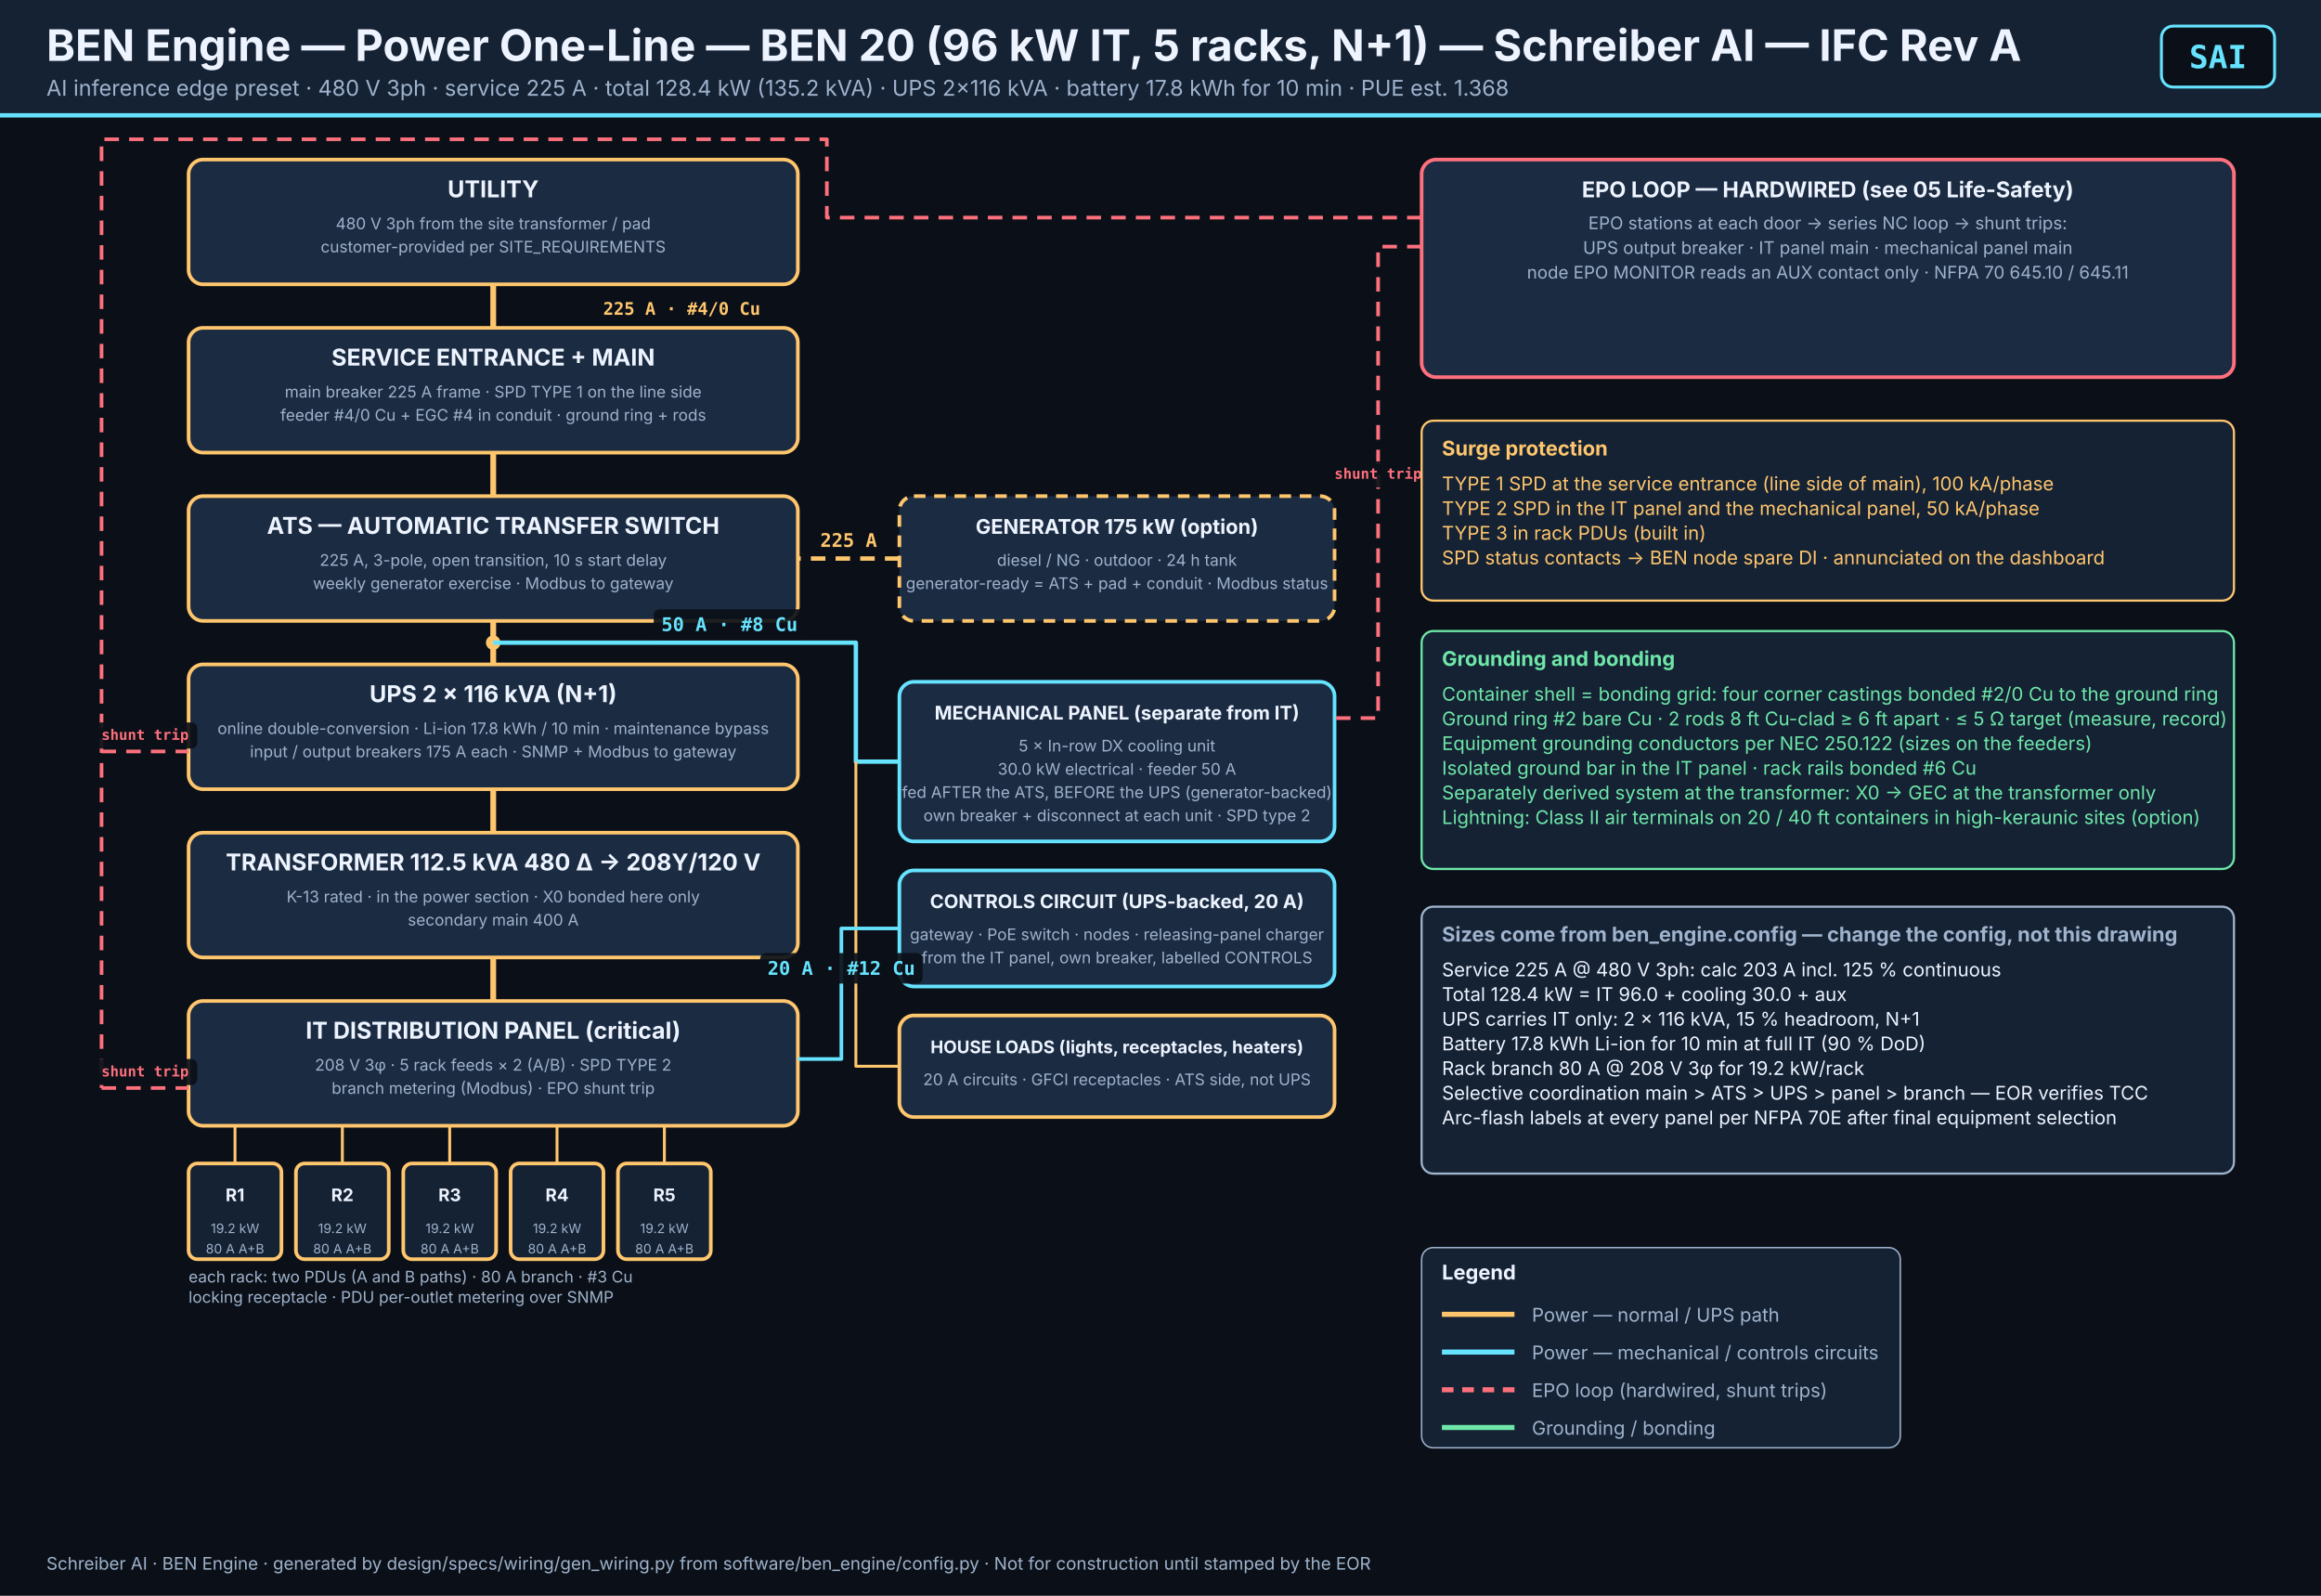
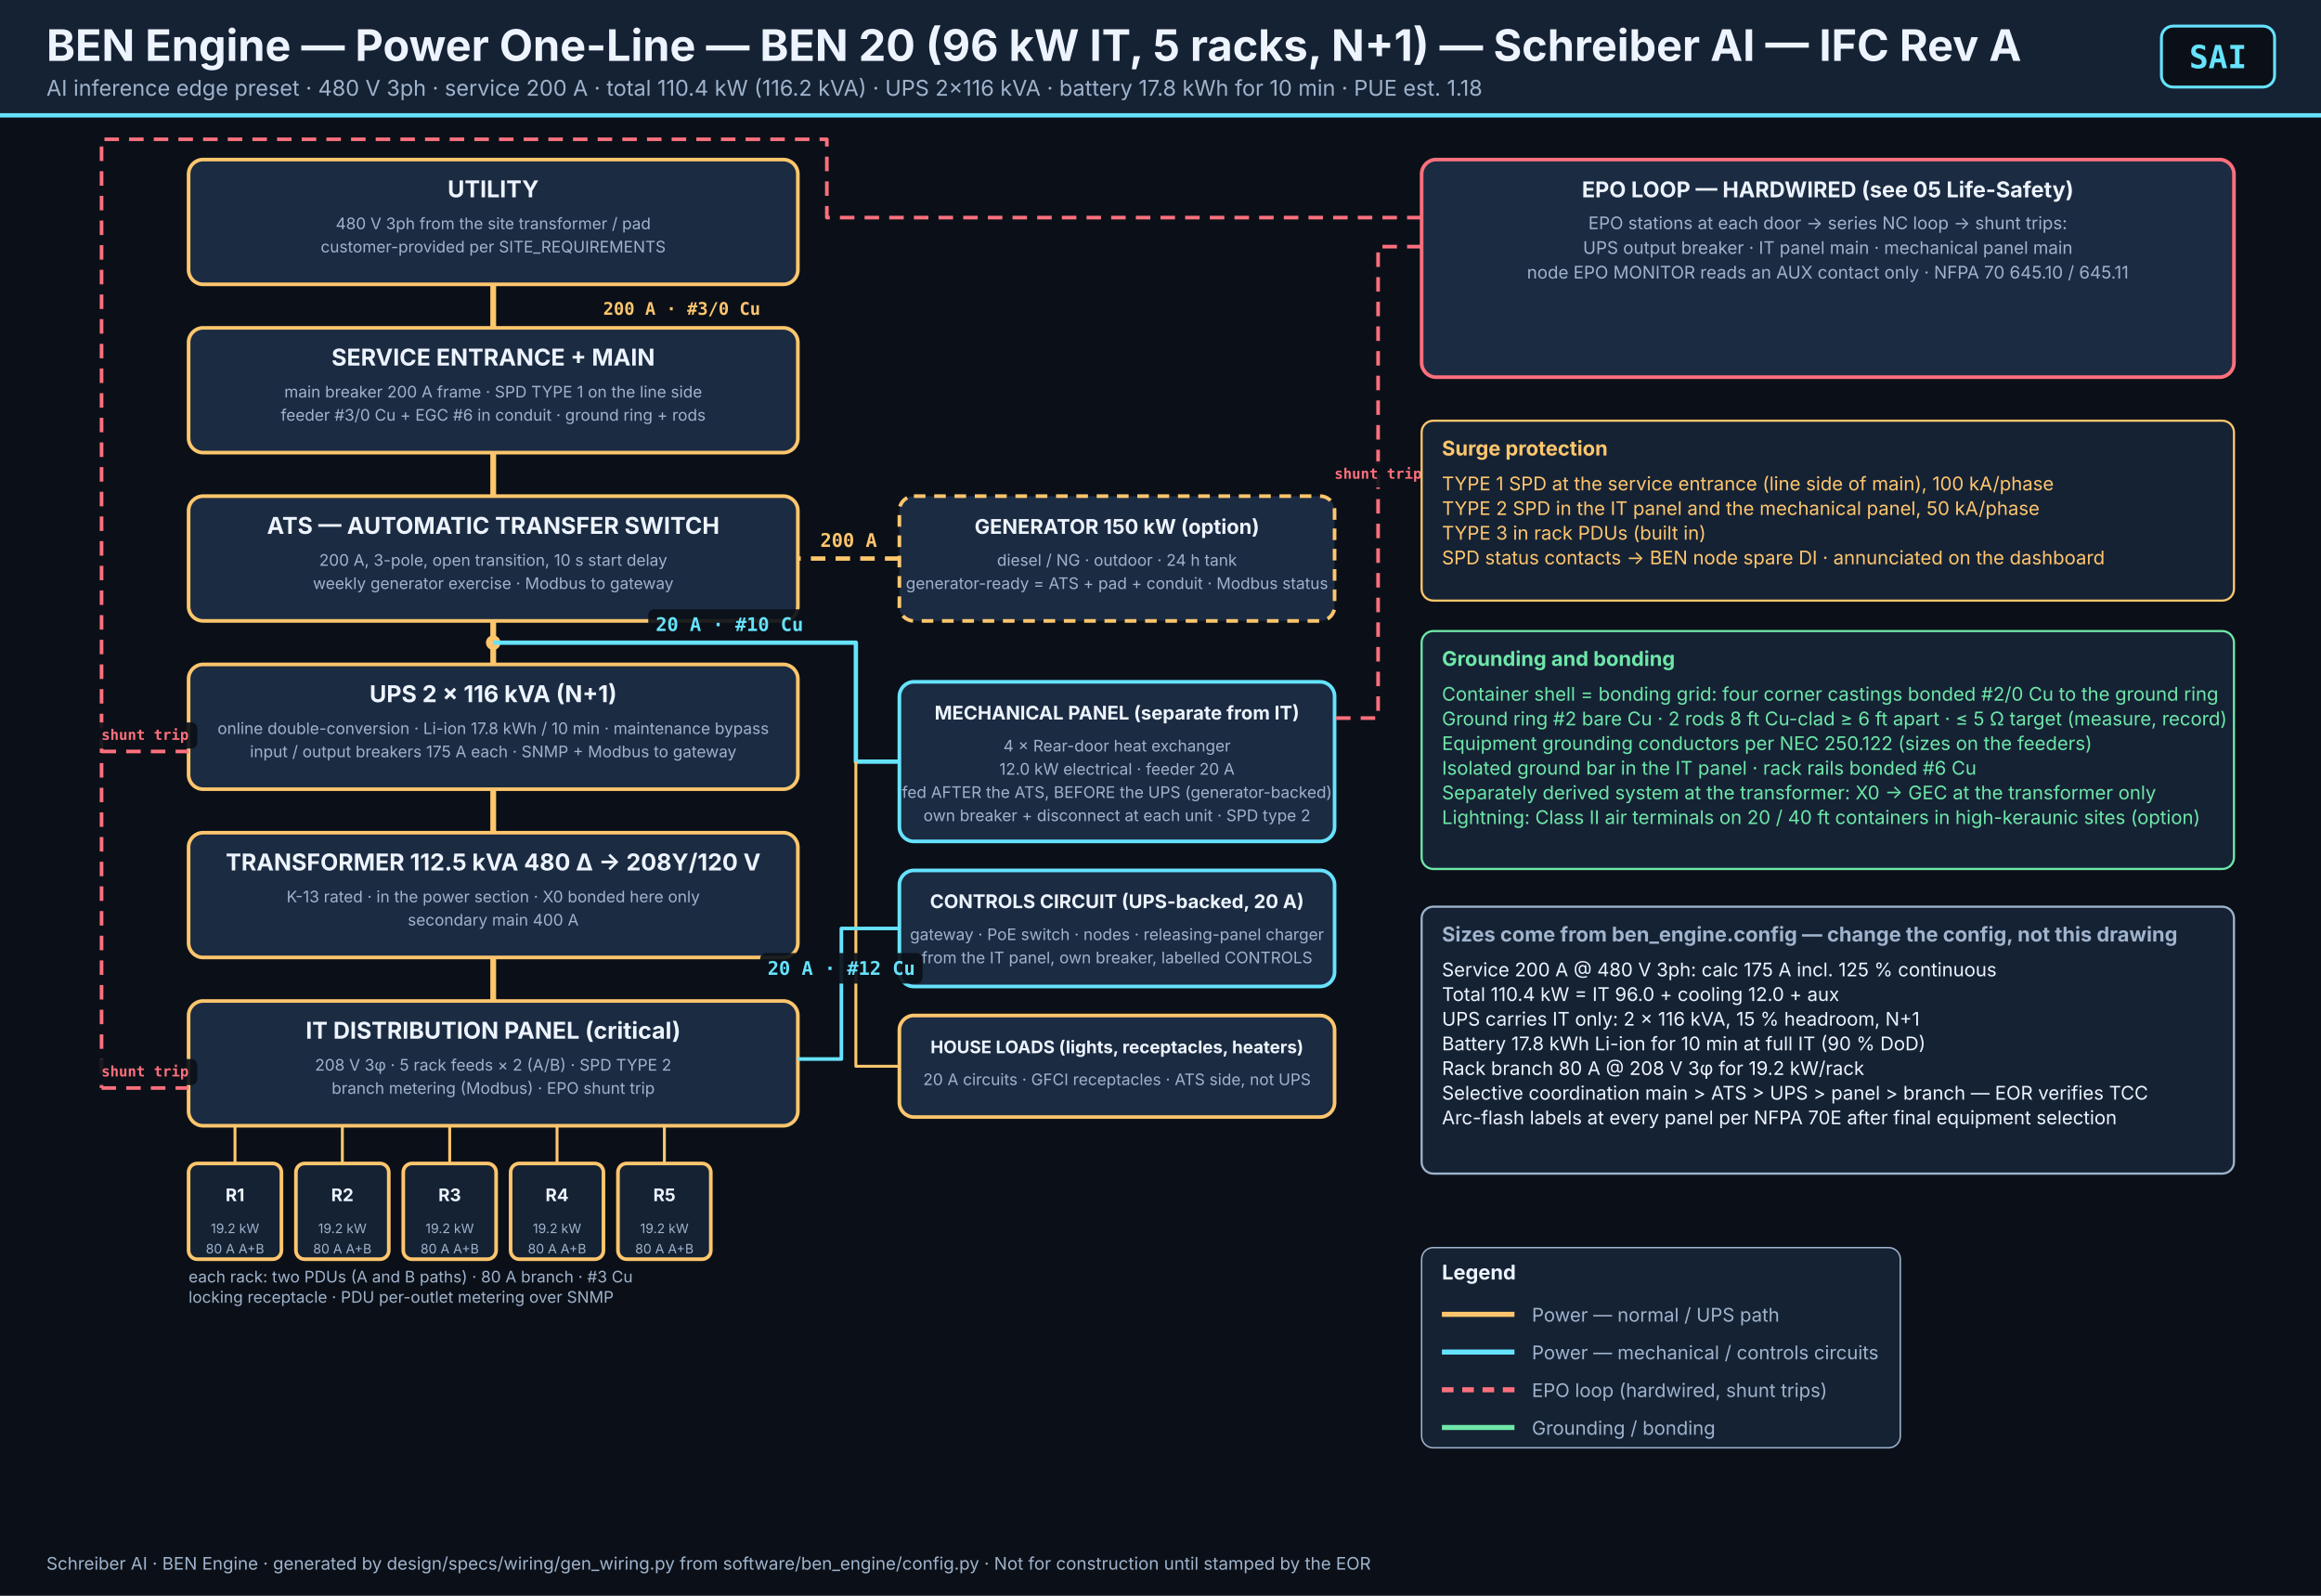
<svg xmlns="http://www.w3.org/2000/svg" viewBox="0 0 1600 1100" width="1600" height="1100" role="img" aria-label="03_power_one_line_ben20.svg">
  <defs>
    <marker id="arr-66E3FF" viewBox="0 0 10 10" refX="9" refY="5" markerWidth="7" markerHeight="7" orient="auto-start-reverse">
      <path d="M0,0 L10,5 L0,10 z" fill="#66E3FF" />
    </marker>
    <marker id="arr-FFC66D" viewBox="0 0 10 10" refX="9" refY="5" markerWidth="7" markerHeight="7" orient="auto-start-reverse">
      <path d="M0,0 L10,5 L0,10 z" fill="#FFC66D" />
    </marker>
    <marker id="arr-FF707D" viewBox="0 0 10 10" refX="9" refY="5" markerWidth="7" markerHeight="7" orient="auto-start-reverse">
      <path d="M0,0 L10,5 L0,10 z" fill="#FF707D" />
    </marker>
    <marker id="arr-6EE7A8" viewBox="0 0 10 10" refX="9" refY="5" markerWidth="7" markerHeight="7" orient="auto-start-reverse">
      <path d="M0,0 L10,5 L0,10 z" fill="#6EE7A8" />
    </marker>
    <marker id="arr-9FB3CC" viewBox="0 0 10 10" refX="9" refY="5" markerWidth="7" markerHeight="7" orient="auto-start-reverse">
      <path d="M0,0 L10,5 L0,10 z" fill="#9FB3CC" />
    </marker>
  </defs>
  <rect width="1600" height="1100" fill="#0B1018" />
  <rect x="0" y="0" width="1600" height="78" fill="#152234" />
  <rect x="0" y="78" width="1600" height="3" fill="#66E3FF" />
  <text x="32" y="42" font-family="'Inter','Segoe UI',system-ui,sans-serif" font-size="30" font-weight="700" fill="#EDF4FF" text-anchor="start">BEN Engine — Power One-Line — BEN 20 (96 kW IT, 5 racks, N+1) — Schreiber AI — IFC Rev A</text>
-   <text x="32" y="66" font-family="'Inter','Segoe UI',system-ui,sans-serif" font-size="15" font-weight="400" fill="#9FB3CC" text-anchor="start">AI inference edge preset · 480 V 3ph · service 225 A · total 128.4 kW (135.2 kVA) · UPS 2×116 kVA · battery 17.8 kWh for 10 min · PUE est. 1.368</text>
+   <text x="32" y="66" font-family="'Inter','Segoe UI',system-ui,sans-serif" font-size="15" font-weight="400" fill="#9FB3CC" text-anchor="start">AI inference edge preset · 480 V 3ph · service 200 A · total 110.4 kW (116.2 kVA) · UPS 2×116 kVA · battery 17.8 kWh for 10 min · PUE est. 1.18</text>
  <rect x="1490" y="18" width="78" height="42" rx="8" fill="#0B1018" stroke="#66E3FF" stroke-width="2" />
  <text x="1529" y="47" font-family="'JetBrains Mono',Consolas,monospace" font-size="22" font-weight="800" fill="#66E3FF" text-anchor="middle">SAI</text>
  <rect x="130" y="110" width="420" height="86" rx="10" fill="#1B2B42" stroke="#FFC66D" stroke-width="2.5" />
  <text x="340.0" y="136" font-family="'Inter','Segoe UI',system-ui,sans-serif" font-size="16" font-weight="700" fill="#EDF4FF" text-anchor="middle">UTILITY</text>
  <text x="340.0" y="158" font-family="'Inter','Segoe UI',system-ui,sans-serif" font-size="11" font-weight="400" fill="#9FB3CC" text-anchor="middle">480 V 3ph from the site transformer / pad</text>
  <text x="340.0" y="174" font-family="'Inter','Segoe UI',system-ui,sans-serif" font-size="11" font-weight="400" fill="#9FB3CC" text-anchor="middle">customer-provided per SITE_REQUIREMENTS</text>
  <rect x="130" y="226" width="420" height="86" rx="10" fill="#1B2B42" stroke="#FFC66D" stroke-width="2.5" />
  <text x="340.0" y="252" font-family="'Inter','Segoe UI',system-ui,sans-serif" font-size="16" font-weight="700" fill="#EDF4FF" text-anchor="middle">SERVICE ENTRANCE + MAIN</text>
-   <text x="340.0" y="274" font-family="'Inter','Segoe UI',system-ui,sans-serif" font-size="11" font-weight="400" fill="#9FB3CC" text-anchor="middle">main breaker 225 A frame · SPD TYPE 1 on the line side</text>
-   <text x="340.0" y="290" font-family="'Inter','Segoe UI',system-ui,sans-serif" font-size="11" font-weight="400" fill="#9FB3CC" text-anchor="middle">feeder #4/0 Cu + EGC #4 in conduit · ground ring + rods</text>
+   <text x="340.0" y="274" font-family="'Inter','Segoe UI',system-ui,sans-serif" font-size="11" font-weight="400" fill="#9FB3CC" text-anchor="middle">main breaker 200 A frame · SPD TYPE 1 on the line side</text>
+   <text x="340.0" y="290" font-family="'Inter','Segoe UI',system-ui,sans-serif" font-size="11" font-weight="400" fill="#9FB3CC" text-anchor="middle">feeder #3/0 Cu + EGC #6 in conduit · ground ring + rods</text>
  <rect x="130" y="342" width="420" height="86" rx="10" fill="#1B2B42" stroke="#FFC66D" stroke-width="2.5" />
  <text x="340.0" y="368" font-family="'Inter','Segoe UI',system-ui,sans-serif" font-size="16" font-weight="700" fill="#EDF4FF" text-anchor="middle">ATS — AUTOMATIC TRANSFER SWITCH</text>
-   <text x="340.0" y="390" font-family="'Inter','Segoe UI',system-ui,sans-serif" font-size="11" font-weight="400" fill="#9FB3CC" text-anchor="middle">225 A, 3-pole, open transition, 10 s start delay</text>
+   <text x="340.0" y="390" font-family="'Inter','Segoe UI',system-ui,sans-serif" font-size="11" font-weight="400" fill="#9FB3CC" text-anchor="middle">200 A, 3-pole, open transition, 10 s start delay</text>
  <text x="340.0" y="406" font-family="'Inter','Segoe UI',system-ui,sans-serif" font-size="11" font-weight="400" fill="#9FB3CC" text-anchor="middle">weekly generator exercise · Modbus to gateway</text>
  <rect x="130" y="458" width="420" height="86" rx="10" fill="#1B2B42" stroke="#FFC66D" stroke-width="2.5" />
  <text x="340.0" y="484" font-family="'Inter','Segoe UI',system-ui,sans-serif" font-size="16" font-weight="700" fill="#EDF4FF" text-anchor="middle">UPS  2 × 116 kVA  (N+1)</text>
  <text x="340.0" y="506" font-family="'Inter','Segoe UI',system-ui,sans-serif" font-size="11" font-weight="400" fill="#9FB3CC" text-anchor="middle">online double-conversion · Li-ion 17.8 kWh / 10 min · maintenance bypass</text>
  <text x="340.0" y="522" font-family="'Inter','Segoe UI',system-ui,sans-serif" font-size="11" font-weight="400" fill="#9FB3CC" text-anchor="middle">input / output breakers 175 A each · SNMP + Modbus to gateway</text>
  <rect x="130" y="574" width="420" height="86" rx="10" fill="#1B2B42" stroke="#FFC66D" stroke-width="2.5" />
  <text x="340.0" y="600" font-family="'Inter','Segoe UI',system-ui,sans-serif" font-size="16" font-weight="700" fill="#EDF4FF" text-anchor="middle">TRANSFORMER 112.5 kVA  480 Δ → 208Y/120 V</text>
  <text x="340.0" y="622" font-family="'Inter','Segoe UI',system-ui,sans-serif" font-size="11" font-weight="400" fill="#9FB3CC" text-anchor="middle">K-13 rated · in the power section · X0 bonded here only</text>
  <text x="340.0" y="638" font-family="'Inter','Segoe UI',system-ui,sans-serif" font-size="11" font-weight="400" fill="#9FB3CC" text-anchor="middle">secondary main 400 A</text>
  <rect x="130" y="690" width="420" height="86" rx="10" fill="#1B2B42" stroke="#FFC66D" stroke-width="2.5" />
  <text x="340.0" y="716" font-family="'Inter','Segoe UI',system-ui,sans-serif" font-size="16" font-weight="700" fill="#EDF4FF" text-anchor="middle">IT DISTRIBUTION PANEL  (critical)</text>
  <text x="340.0" y="738" font-family="'Inter','Segoe UI',system-ui,sans-serif" font-size="11" font-weight="400" fill="#9FB3CC" text-anchor="middle">208 V 3φ · 5 rack feeds × 2 (A/B) · SPD TYPE 2</text>
  <text x="340.0" y="754" font-family="'Inter','Segoe UI',system-ui,sans-serif" font-size="11" font-weight="400" fill="#9FB3CC" text-anchor="middle">branch metering (Modbus) · EPO shunt trip</text>
  <path d="M340,196 L340,226" fill="none" stroke="#FFC66D" stroke-width="4" stroke-linejoin="round" />
  <path d="M340,312 L340,342" fill="none" stroke="#FFC66D" stroke-width="4" stroke-linejoin="round" />
  <path d="M340,428 L340,458" fill="none" stroke="#FFC66D" stroke-width="4" stroke-linejoin="round" />
  <path d="M340,544 L340,574" fill="none" stroke="#FFC66D" stroke-width="4" stroke-linejoin="round" />
  <path d="M340,660 L340,690" fill="none" stroke="#FFC66D" stroke-width="4" stroke-linejoin="round" />
  <rect x="410.8" y="203" width="118.4" height="20" rx="4" fill="#0B1018" opacity="0.92" />
-   <text x="470" y="217" font-family="'JetBrains Mono',Consolas,monospace" font-size="12" font-weight="600" fill="#FFC66D" text-anchor="middle">225 A · #4/0 Cu</text>
+   <text x="470" y="217" font-family="'JetBrains Mono',Consolas,monospace" font-size="12" font-weight="600" fill="#FFC66D" text-anchor="middle">200 A · #3/0 Cu</text>
  <rect x="130" y="802" width="64" height="66" rx="6" fill="#152234" stroke="#FFC66D" stroke-width="2.5" />
  <text x="162.0" y="828" font-family="'Inter','Segoe UI',system-ui,sans-serif" font-size="12" font-weight="700" fill="#EDF4FF" text-anchor="middle">R1</text>
  <text x="162.0" y="850" font-family="'Inter','Segoe UI',system-ui,sans-serif" font-size="9" font-weight="400" fill="#9FB3CC" text-anchor="middle">19.2 kW</text>
  <text x="162.0" y="864" font-family="'Inter','Segoe UI',system-ui,sans-serif" font-size="9" font-weight="400" fill="#9FB3CC" text-anchor="middle">80 A A+B</text>
  <path d="M162.0,776 L162.0,802" fill="none" stroke="#FFC66D" stroke-width="2" stroke-linejoin="round" />
  <rect x="204" y="802" width="64" height="66" rx="6" fill="#152234" stroke="#FFC66D" stroke-width="2.5" />
  <text x="236.0" y="828" font-family="'Inter','Segoe UI',system-ui,sans-serif" font-size="12" font-weight="700" fill="#EDF4FF" text-anchor="middle">R2</text>
  <text x="236.0" y="850" font-family="'Inter','Segoe UI',system-ui,sans-serif" font-size="9" font-weight="400" fill="#9FB3CC" text-anchor="middle">19.2 kW</text>
  <text x="236.0" y="864" font-family="'Inter','Segoe UI',system-ui,sans-serif" font-size="9" font-weight="400" fill="#9FB3CC" text-anchor="middle">80 A A+B</text>
  <path d="M236.0,776 L236.0,802" fill="none" stroke="#FFC66D" stroke-width="2" stroke-linejoin="round" />
  <rect x="278" y="802" width="64" height="66" rx="6" fill="#152234" stroke="#FFC66D" stroke-width="2.5" />
  <text x="310.0" y="828" font-family="'Inter','Segoe UI',system-ui,sans-serif" font-size="12" font-weight="700" fill="#EDF4FF" text-anchor="middle">R3</text>
  <text x="310.0" y="850" font-family="'Inter','Segoe UI',system-ui,sans-serif" font-size="9" font-weight="400" fill="#9FB3CC" text-anchor="middle">19.2 kW</text>
  <text x="310.0" y="864" font-family="'Inter','Segoe UI',system-ui,sans-serif" font-size="9" font-weight="400" fill="#9FB3CC" text-anchor="middle">80 A A+B</text>
  <path d="M310.0,776 L310.0,802" fill="none" stroke="#FFC66D" stroke-width="2" stroke-linejoin="round" />
  <rect x="352" y="802" width="64" height="66" rx="6" fill="#152234" stroke="#FFC66D" stroke-width="2.5" />
  <text x="384.0" y="828" font-family="'Inter','Segoe UI',system-ui,sans-serif" font-size="12" font-weight="700" fill="#EDF4FF" text-anchor="middle">R4</text>
  <text x="384.0" y="850" font-family="'Inter','Segoe UI',system-ui,sans-serif" font-size="9" font-weight="400" fill="#9FB3CC" text-anchor="middle">19.2 kW</text>
  <text x="384.0" y="864" font-family="'Inter','Segoe UI',system-ui,sans-serif" font-size="9" font-weight="400" fill="#9FB3CC" text-anchor="middle">80 A A+B</text>
  <path d="M384.0,776 L384.0,802" fill="none" stroke="#FFC66D" stroke-width="2" stroke-linejoin="round" />
  <rect x="426" y="802" width="64" height="66" rx="6" fill="#152234" stroke="#FFC66D" stroke-width="2.5" />
  <text x="458.0" y="828" font-family="'Inter','Segoe UI',system-ui,sans-serif" font-size="12" font-weight="700" fill="#EDF4FF" text-anchor="middle">R5</text>
  <text x="458.0" y="850" font-family="'Inter','Segoe UI',system-ui,sans-serif" font-size="9" font-weight="400" fill="#9FB3CC" text-anchor="middle">19.2 kW</text>
  <text x="458.0" y="864" font-family="'Inter','Segoe UI',system-ui,sans-serif" font-size="9" font-weight="400" fill="#9FB3CC" text-anchor="middle">80 A A+B</text>
  <path d="M458.0,776 L458.0,802" fill="none" stroke="#FFC66D" stroke-width="2" stroke-linejoin="round" />
  <text x="130" y="884" font-family="'Inter','Segoe UI',system-ui,sans-serif" font-size="11" font-weight="400" fill="#9FB3CC" text-anchor="start">each rack: two PDUs (A and B paths) · 80 A branch · #3 Cu</text>
  <text x="130" y="898" font-family="'Inter','Segoe UI',system-ui,sans-serif" font-size="11" font-weight="400" fill="#9FB3CC" text-anchor="start">locking receptacle · PDU per-outlet metering over SNMP</text>
  <rect x="620" y="342" width="300" height="86" rx="10" fill="#1B2B42" stroke="#FFC66D" stroke-width="2.5" stroke-dasharray="8 6" />
-   <text x="770.0" y="368" font-family="'Inter','Segoe UI',system-ui,sans-serif" font-size="14" font-weight="700" fill="#EDF4FF" text-anchor="middle">GENERATOR  175 kW  (option)</text>
+   <text x="770.0" y="368" font-family="'Inter','Segoe UI',system-ui,sans-serif" font-size="14" font-weight="700" fill="#EDF4FF" text-anchor="middle">GENERATOR  150 kW  (option)</text>
  <text x="770.0" y="390" font-family="'Inter','Segoe UI',system-ui,sans-serif" font-size="11" font-weight="400" fill="#9FB3CC" text-anchor="middle">diesel / NG · outdoor · 24 h tank</text>
  <text x="770.0" y="406" font-family="'Inter','Segoe UI',system-ui,sans-serif" font-size="11" font-weight="400" fill="#9FB3CC" text-anchor="middle">generator-ready = ATS + pad + conduit · Modbus status</text>
  <path d="M620,385 L550,385" fill="none" stroke="#FFC66D" stroke-width="3" stroke-linejoin="round" stroke-dasharray="10 7" />
  <rect x="559.15" y="362.0" width="51.7" height="21" rx="4" fill="#0B1018" opacity="0.92" />
-   <text x="585.0" y="377.0" font-family="'JetBrains Mono',Consolas,monospace" font-size="13" font-weight="600" fill="#FFC66D" text-anchor="middle">225 A</text>
+   <text x="585.0" y="377.0" font-family="'JetBrains Mono',Consolas,monospace" font-size="13" font-weight="600" fill="#FFC66D" text-anchor="middle">200 A</text>
  <circle cx="340" cy="443" r="5" fill="#FFC66D" />
  <path d="M340,443 L590,443 L590,525 L620,525" fill="none" stroke="#66E3FF" stroke-width="3" stroke-linejoin="round" />
-   <rect x="450.66" y="420.0" width="104.48" height="21" rx="4" fill="#0B1018" opacity="0.92" />
-   <text x="502.9" y="435.0" font-family="'JetBrains Mono',Consolas,monospace" font-size="13" font-weight="600" fill="#66E3FF" text-anchor="middle">50 A · #8 Cu</text>
+   <rect x="446.89" y="420.0" width="112.02" height="21" rx="4" fill="#0B1018" opacity="0.92" />
+   <text x="502.9" y="435.0" font-family="'JetBrains Mono',Consolas,monospace" font-size="13" font-weight="600" fill="#66E3FF" text-anchor="middle">20 A · #10 Cu</text>
  <rect x="620" y="470" width="300" height="110" rx="10" fill="#1B2B42" stroke="#66E3FF" stroke-width="2.5" />
  <text x="770.0" y="496" font-family="'Inter','Segoe UI',system-ui,sans-serif" font-size="13" font-weight="700" fill="#EDF4FF" text-anchor="middle">MECHANICAL PANEL  (separate from IT)</text>
-   <text x="770.0" y="518" font-family="'Inter','Segoe UI',system-ui,sans-serif" font-size="11" font-weight="400" fill="#9FB3CC" text-anchor="middle">5 × In-row DX cooling unit</text>
-   <text x="770.0" y="534" font-family="'Inter','Segoe UI',system-ui,sans-serif" font-size="11" font-weight="400" fill="#9FB3CC" text-anchor="middle">30.0 kW electrical · feeder 50 A</text>
+   <text x="770.0" y="518" font-family="'Inter','Segoe UI',system-ui,sans-serif" font-size="11" font-weight="400" fill="#9FB3CC" text-anchor="middle">4 × Rear-door heat exchanger</text>
+   <text x="770.0" y="534" font-family="'Inter','Segoe UI',system-ui,sans-serif" font-size="11" font-weight="400" fill="#9FB3CC" text-anchor="middle">12.0 kW electrical · feeder 20 A</text>
  <text x="770.0" y="550" font-family="'Inter','Segoe UI',system-ui,sans-serif" font-size="11" font-weight="400" fill="#9FB3CC" text-anchor="middle">fed AFTER the ATS, BEFORE the UPS (generator-backed)</text>
  <text x="770.0" y="566" font-family="'Inter','Segoe UI',system-ui,sans-serif" font-size="11" font-weight="400" fill="#9FB3CC" text-anchor="middle">own breaker + disconnect at each unit · SPD type 2</text>
  <path d="M590,525 L590,735 L620,735" fill="none" stroke="#FFC66D" stroke-width="2" stroke-linejoin="round" />
  <rect x="620" y="700" width="300" height="70" rx="10" fill="#1B2B42" stroke="#FFC66D" stroke-width="2.5" />
  <text x="770.0" y="726" font-family="'Inter','Segoe UI',system-ui,sans-serif" font-size="12" font-weight="700" fill="#EDF4FF" text-anchor="middle">HOUSE LOADS  (lights, receptacles, heaters)</text>
  <text x="770.0" y="748" font-family="'Inter','Segoe UI',system-ui,sans-serif" font-size="11" font-weight="400" fill="#9FB3CC" text-anchor="middle">20 A circuits · GFCI receptacles · ATS side, not UPS</text>
  <rect x="620" y="600" width="300" height="80" rx="10" fill="#1B2B42" stroke="#66E3FF" stroke-width="2.5" />
  <text x="770.0" y="626" font-family="'Inter','Segoe UI',system-ui,sans-serif" font-size="13" font-weight="700" fill="#EDF4FF" text-anchor="middle">CONTROLS CIRCUIT  (UPS-backed, 20 A)</text>
  <text x="770.0" y="648" font-family="'Inter','Segoe UI',system-ui,sans-serif" font-size="11" font-weight="400" fill="#9FB3CC" text-anchor="middle">gateway · PoE switch · nodes · releasing-panel charger</text>
  <text x="770.0" y="664" font-family="'Inter','Segoe UI',system-ui,sans-serif" font-size="11" font-weight="400" fill="#9FB3CC" text-anchor="middle">from the IT panel, own breaker, labelled CONTROLS</text>
  <path d="M550,730 L580,730 L580,640 L620,640" fill="none" stroke="#66E3FF" stroke-width="2.5" stroke-linejoin="round" />
  <rect x="523.99" y="657.0" width="112.02" height="21" rx="4" fill="#0B1018" opacity="0.92" />
  <text x="580.0" y="672.0" font-family="'JetBrains Mono',Consolas,monospace" font-size="13" font-weight="600" fill="#66E3FF" text-anchor="middle">20 A · #12 Cu</text>
  <rect x="980" y="110" width="560" height="150" rx="10" fill="#1B2B42" stroke="#FF707D" stroke-width="2.5" />
  <text x="1260.0" y="136" font-family="'Inter','Segoe UI',system-ui,sans-serif" font-size="15" font-weight="700" fill="#EDF4FF" text-anchor="middle">EPO LOOP — HARDWIRED (see 05 Life-Safety)</text>
  <text x="1260.0" y="158" font-family="'Inter','Segoe UI',system-ui,sans-serif" font-size="12" font-weight="400" fill="#9FB3CC" text-anchor="middle">EPO stations at each door → series NC loop → shunt trips:</text>
  <text x="1260.0" y="175" font-family="'Inter','Segoe UI',system-ui,sans-serif" font-size="12" font-weight="400" fill="#9FB3CC" text-anchor="middle">UPS output breaker · IT panel main · mechanical panel main</text>
  <text x="1260.0" y="192" font-family="'Inter','Segoe UI',system-ui,sans-serif" font-size="12" font-weight="400" fill="#9FB3CC" text-anchor="middle">node EPO MONITOR reads an AUX contact only · NFPA 70 645.10 / 645.11</text>
  <path d="M980,150 L570,150 L570,96 L70,96 L70,750" fill="none" stroke="#FF707D" stroke-width="2.5" stroke-linejoin="round" stroke-dasharray="10 7" />
  <path d="M70,518 L130,518" fill="none" stroke="#FF707D" stroke-width="2.5" stroke-linejoin="round" stroke-dasharray="10 7" />
  <rect x="64.0" y="498" width="72.0" height="18" rx="4" fill="#0B1018" opacity="0.92" />
  <text x="100" y="510" font-family="'JetBrains Mono',Consolas,monospace" font-size="10" font-weight="600" fill="#FF707D" text-anchor="middle">shunt trip</text>
  <path d="M70,750 L130,750" fill="none" stroke="#FF707D" stroke-width="2.5" stroke-linejoin="round" stroke-dasharray="10 7" />
  <rect x="64.0" y="730" width="72.0" height="18" rx="4" fill="#0B1018" opacity="0.92" />
  <text x="100" y="742" font-family="'JetBrains Mono',Consolas,monospace" font-size="10" font-weight="600" fill="#FF707D" text-anchor="middle">shunt trip</text>
  <path d="M980,170 L950,170 L950,495 L920,495" fill="none" stroke="#FF707D" stroke-width="2.5" stroke-linejoin="round" stroke-dasharray="10 7" />
  <rect x="914.0" y="318" width="72.0" height="18" rx="4" fill="#0B1018" opacity="0.92" />
  <text x="950" y="330" font-family="'JetBrains Mono',Consolas,monospace" font-size="10" font-weight="600" fill="#FF707D" text-anchor="middle">shunt trip</text>
  <rect x="980" y="290" width="560" height="124" rx="8" fill="#152234" stroke="#FFC66D" stroke-width="1.5" />
  <text x="994" y="314" font-family="'Inter','Segoe UI',system-ui,sans-serif" font-size="14" font-weight="700" fill="#FFC66D" text-anchor="start">Surge protection</text>
  <text x="994" y="338" font-family="'Inter','Segoe UI',system-ui,sans-serif" font-size="13" font-weight="400" fill="#FFC66D" text-anchor="start">TYPE 1 SPD at the service entrance (line side of main), 100 kA/phase</text>
  <text x="994" y="355" font-family="'Inter','Segoe UI',system-ui,sans-serif" font-size="13" font-weight="400" fill="#FFC66D" text-anchor="start">TYPE 2 SPD in the IT panel and the mechanical panel, 50 kA/phase</text>
  <text x="994" y="372" font-family="'Inter','Segoe UI',system-ui,sans-serif" font-size="13" font-weight="400" fill="#FFC66D" text-anchor="start">TYPE 3 in rack PDUs (built in)</text>
  <text x="994" y="389" font-family="'Inter','Segoe UI',system-ui,sans-serif" font-size="13" font-weight="400" fill="#FFC66D" text-anchor="start">SPD status contacts → BEN node spare DI · annunciated on the dashboard</text>
  <rect x="980" y="435" width="560" height="164" rx="8" fill="#152234" stroke="#6EE7A8" stroke-width="1.5" />
  <text x="994" y="459" font-family="'Inter','Segoe UI',system-ui,sans-serif" font-size="14" font-weight="700" fill="#6EE7A8" text-anchor="start">Grounding and bonding</text>
  <text x="994" y="483" font-family="'Inter','Segoe UI',system-ui,sans-serif" font-size="13" font-weight="400" fill="#6EE7A8" text-anchor="start">Container shell = bonding grid: four corner castings bonded #2/0 Cu to the ground ring</text>
  <text x="994" y="500" font-family="'Inter','Segoe UI',system-ui,sans-serif" font-size="13" font-weight="400" fill="#6EE7A8" text-anchor="start">Ground ring #2 bare Cu · 2 rods 8 ft Cu-clad ≥ 6 ft apart · ≤ 5 Ω target (measure, record)</text>
  <text x="994" y="517" font-family="'Inter','Segoe UI',system-ui,sans-serif" font-size="13" font-weight="400" fill="#6EE7A8" text-anchor="start">Equipment grounding conductors per NEC 250.122 (sizes on the feeders)</text>
  <text x="994" y="534" font-family="'Inter','Segoe UI',system-ui,sans-serif" font-size="13" font-weight="400" fill="#6EE7A8" text-anchor="start">Isolated ground bar in the IT panel · rack rails bonded #6 Cu</text>
  <text x="994" y="551" font-family="'Inter','Segoe UI',system-ui,sans-serif" font-size="13" font-weight="400" fill="#6EE7A8" text-anchor="start">Separately derived system at the transformer: X0 → GEC at the transformer only</text>
  <text x="994" y="568" font-family="'Inter','Segoe UI',system-ui,sans-serif" font-size="13" font-weight="400" fill="#6EE7A8" text-anchor="start">Lightning: Class II air terminals on 20 / 40 ft containers in high-keraunic sites (option)</text>
  <rect x="980" y="625" width="560" height="184" rx="8" fill="#152234" stroke="#9FB3CC" stroke-width="1.5" />
  <text x="994" y="649" font-family="'Inter','Segoe UI',system-ui,sans-serif" font-size="14" font-weight="700" fill="#9FB3CC" text-anchor="start">Sizes come from ben_engine.config — change the config, not this drawing</text>
-   <text x="994" y="673" font-family="'Inter','Segoe UI',system-ui,sans-serif" font-size="13" font-weight="400" fill="#EDF4FF" text-anchor="start">Service 225 A @ 480 V 3ph: calc 203 A incl. 125 % continuous</text>
-   <text x="994" y="690" font-family="'Inter','Segoe UI',system-ui,sans-serif" font-size="13" font-weight="400" fill="#EDF4FF" text-anchor="start">Total 128.4 kW = IT 96.0 + cooling 30.0 + aux</text>
+   <text x="994" y="673" font-family="'Inter','Segoe UI',system-ui,sans-serif" font-size="13" font-weight="400" fill="#EDF4FF" text-anchor="start">Service 200 A @ 480 V 3ph: calc 175 A incl. 125 % continuous</text>
+   <text x="994" y="690" font-family="'Inter','Segoe UI',system-ui,sans-serif" font-size="13" font-weight="400" fill="#EDF4FF" text-anchor="start">Total 110.4 kW = IT 96.0 + cooling 12.0 + aux</text>
  <text x="994" y="707" font-family="'Inter','Segoe UI',system-ui,sans-serif" font-size="13" font-weight="400" fill="#EDF4FF" text-anchor="start">UPS carries IT only: 2 × 116 kVA, 15 % headroom, N+1</text>
  <text x="994" y="724" font-family="'Inter','Segoe UI',system-ui,sans-serif" font-size="13" font-weight="400" fill="#EDF4FF" text-anchor="start">Battery 17.8 kWh Li-ion for 10 min at full IT (90 % DoD)</text>
  <text x="994" y="741" font-family="'Inter','Segoe UI',system-ui,sans-serif" font-size="13" font-weight="400" fill="#EDF4FF" text-anchor="start">Rack branch 80 A @ 208 V 3φ for 19.2 kW/rack</text>
  <text x="994" y="758" font-family="'Inter','Segoe UI',system-ui,sans-serif" font-size="13" font-weight="400" fill="#EDF4FF" text-anchor="start">Selective coordination main &gt; ATS &gt; UPS &gt; panel &gt; branch — EOR verifies TCC</text>
  <text x="994" y="775" font-family="'Inter','Segoe UI',system-ui,sans-serif" font-size="13" font-weight="400" fill="#EDF4FF" text-anchor="start">Arc-flash labels at every panel per NFPA 70E after final equipment selection</text>
  <rect x="980" y="860" width="330" height="138" rx="8" fill="#152234" stroke="#9FB3CC" stroke-width="1" />
  <text x="994" y="882" font-family="'Inter','Segoe UI',system-ui,sans-serif" font-size="14" font-weight="700" fill="#EDF4FF" text-anchor="start">Legend</text>
  <line x1="994" y1="906" x2="1044" y2="906" stroke="#FFC66D" stroke-width="3.5" />
  <text x="1056" y="911" font-family="'Inter','Segoe UI',system-ui,sans-serif" font-size="13" font-weight="400" fill="#9FB3CC" text-anchor="start">Power — normal / UPS path</text>
  <line x1="994" y1="932" x2="1044" y2="932" stroke="#66E3FF" stroke-width="3.5" />
  <text x="1056" y="937" font-family="'Inter','Segoe UI',system-ui,sans-serif" font-size="13" font-weight="400" fill="#9FB3CC" text-anchor="start">Power — mechanical / controls circuits</text>
  <line x1="994" y1="958" x2="1044" y2="958" stroke="#FF707D" stroke-width="3.5" stroke-dasharray="8 6" />
  <text x="1056" y="963" font-family="'Inter','Segoe UI',system-ui,sans-serif" font-size="13" font-weight="400" fill="#9FB3CC" text-anchor="start">EPO loop (hardwired, shunt trips)</text>
  <line x1="994" y1="984" x2="1044" y2="984" stroke="#6EE7A8" stroke-width="3.5" />
  <text x="1056" y="989" font-family="'Inter','Segoe UI',system-ui,sans-serif" font-size="13" font-weight="400" fill="#9FB3CC" text-anchor="start">Grounding / bonding</text>
  <text x="32" y="1082" font-family="'Inter','Segoe UI',system-ui,sans-serif" font-size="12" fill="#9FB3CC">Schreiber AI · BEN Engine · generated by design/specs/wiring/gen_wiring.py from software/ben_engine/config.py · Not for construction until stamped by the EOR</text>
</svg>
